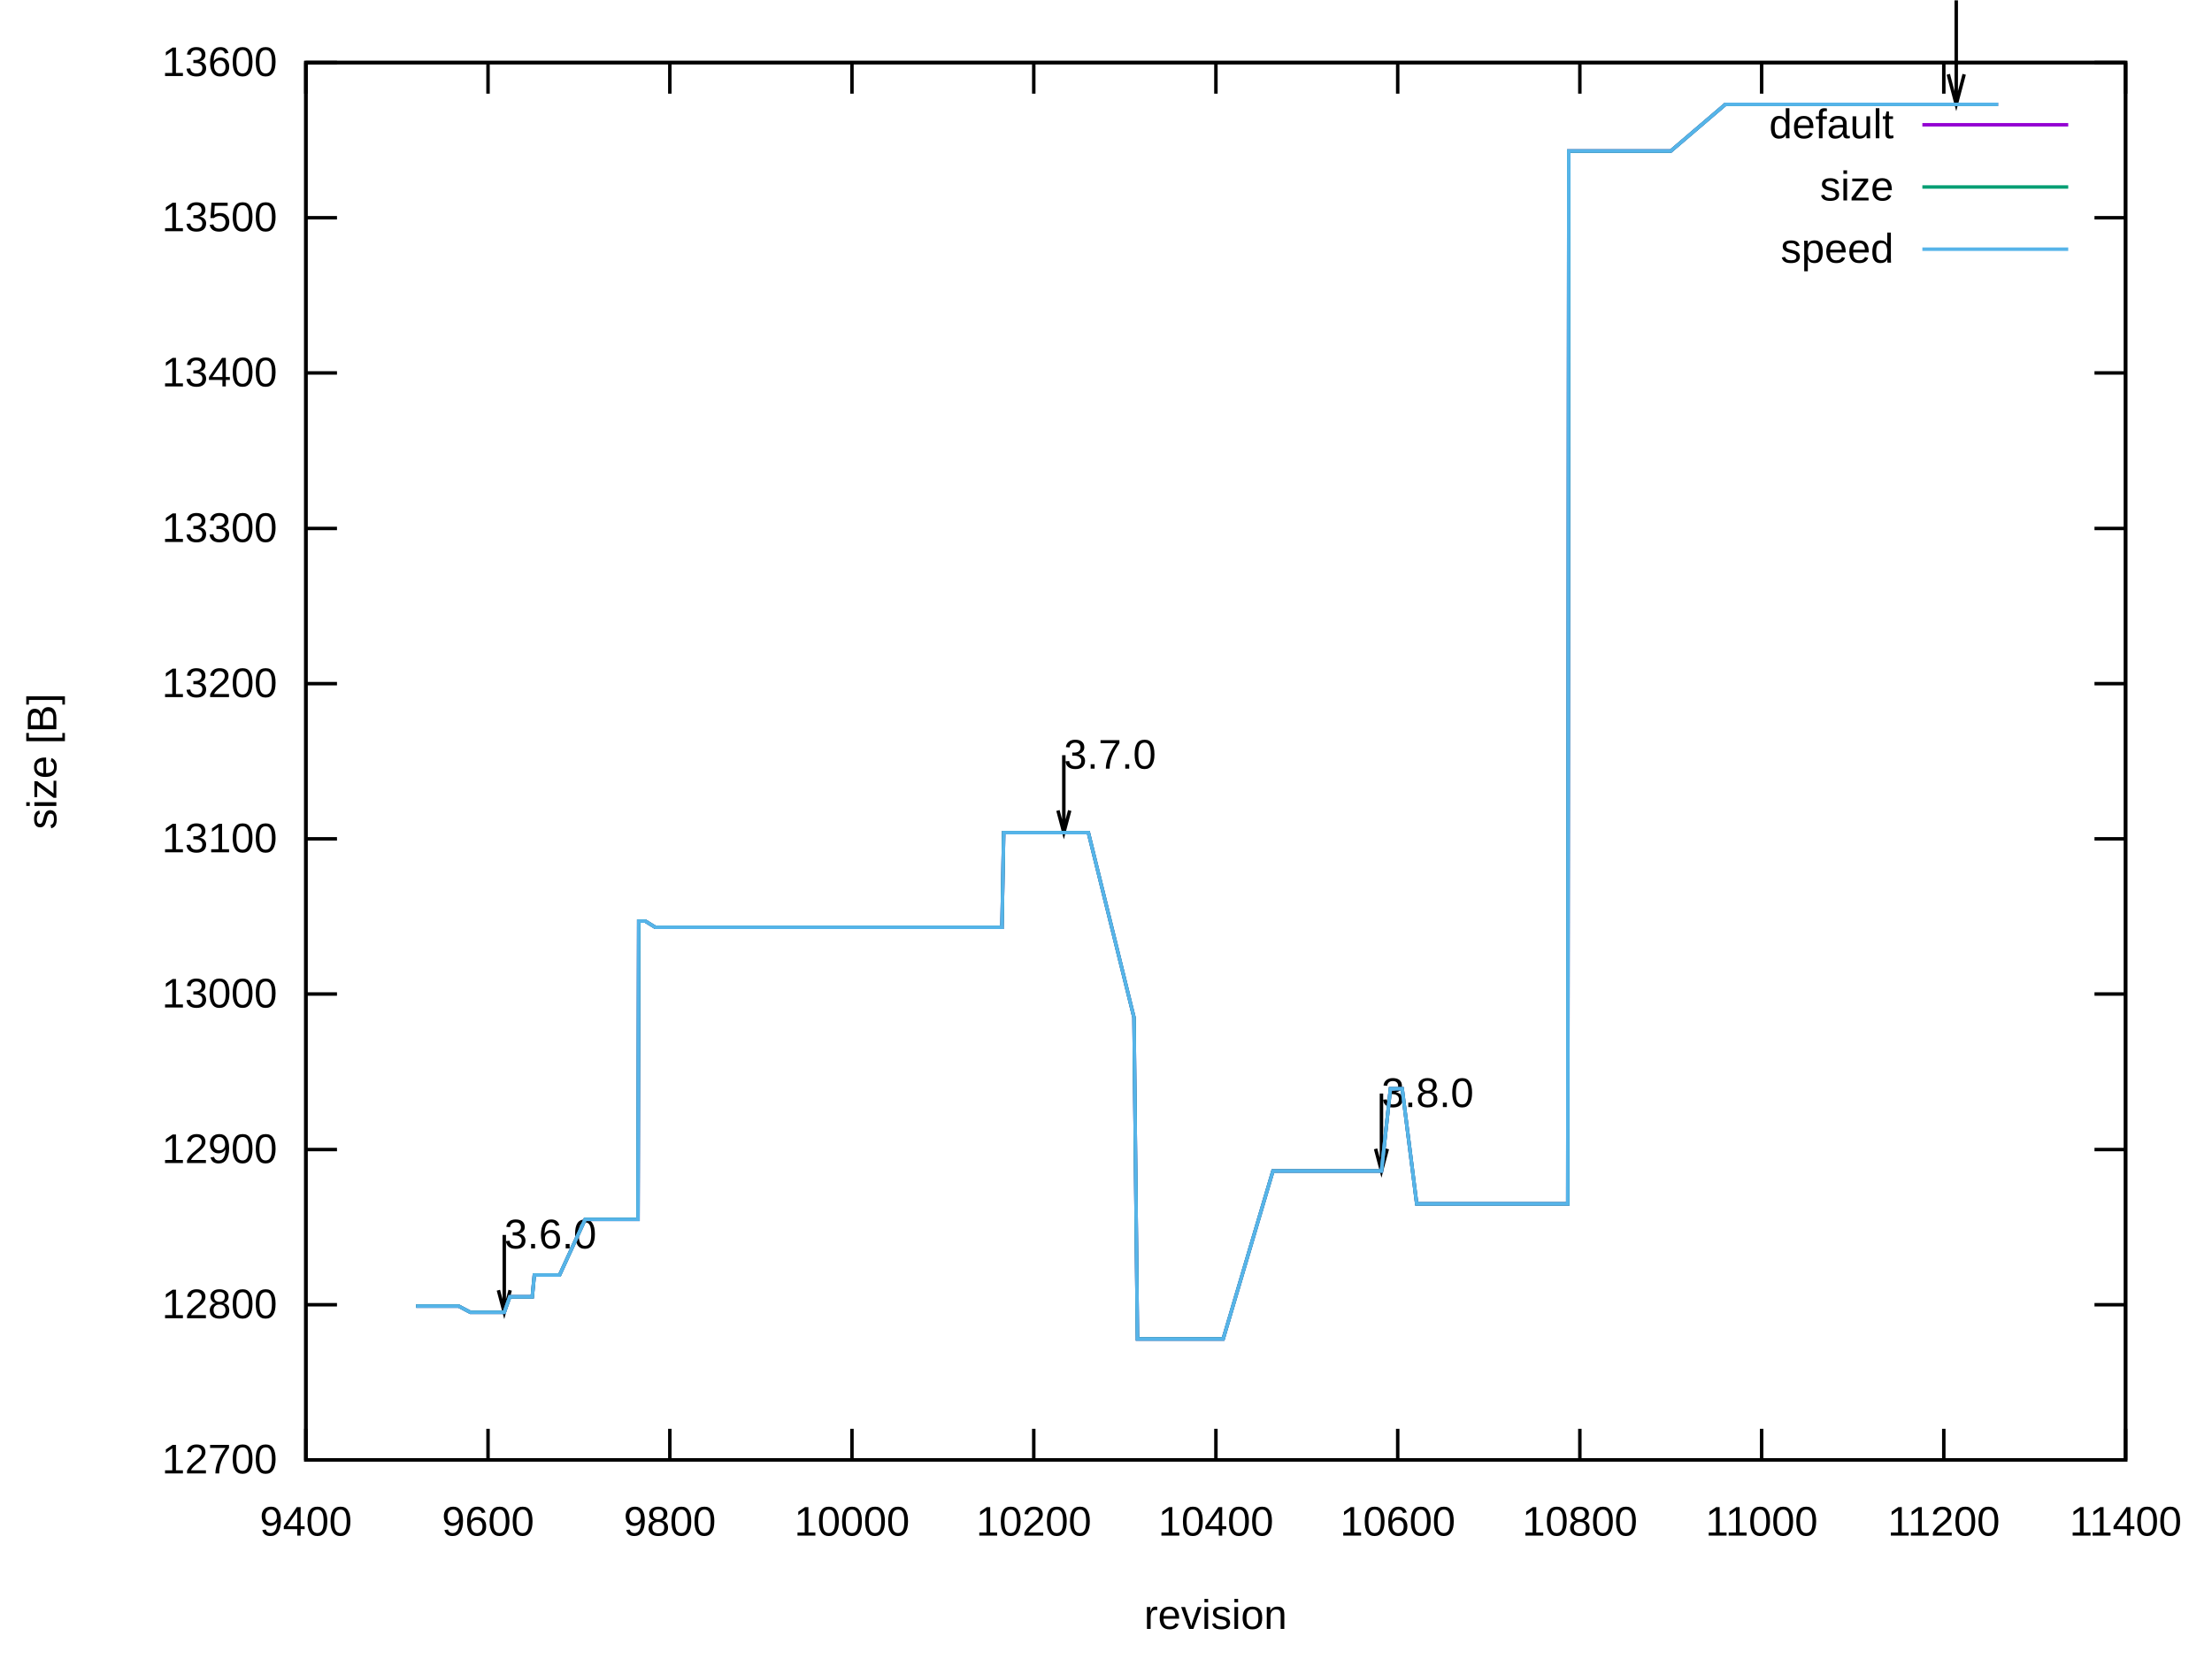
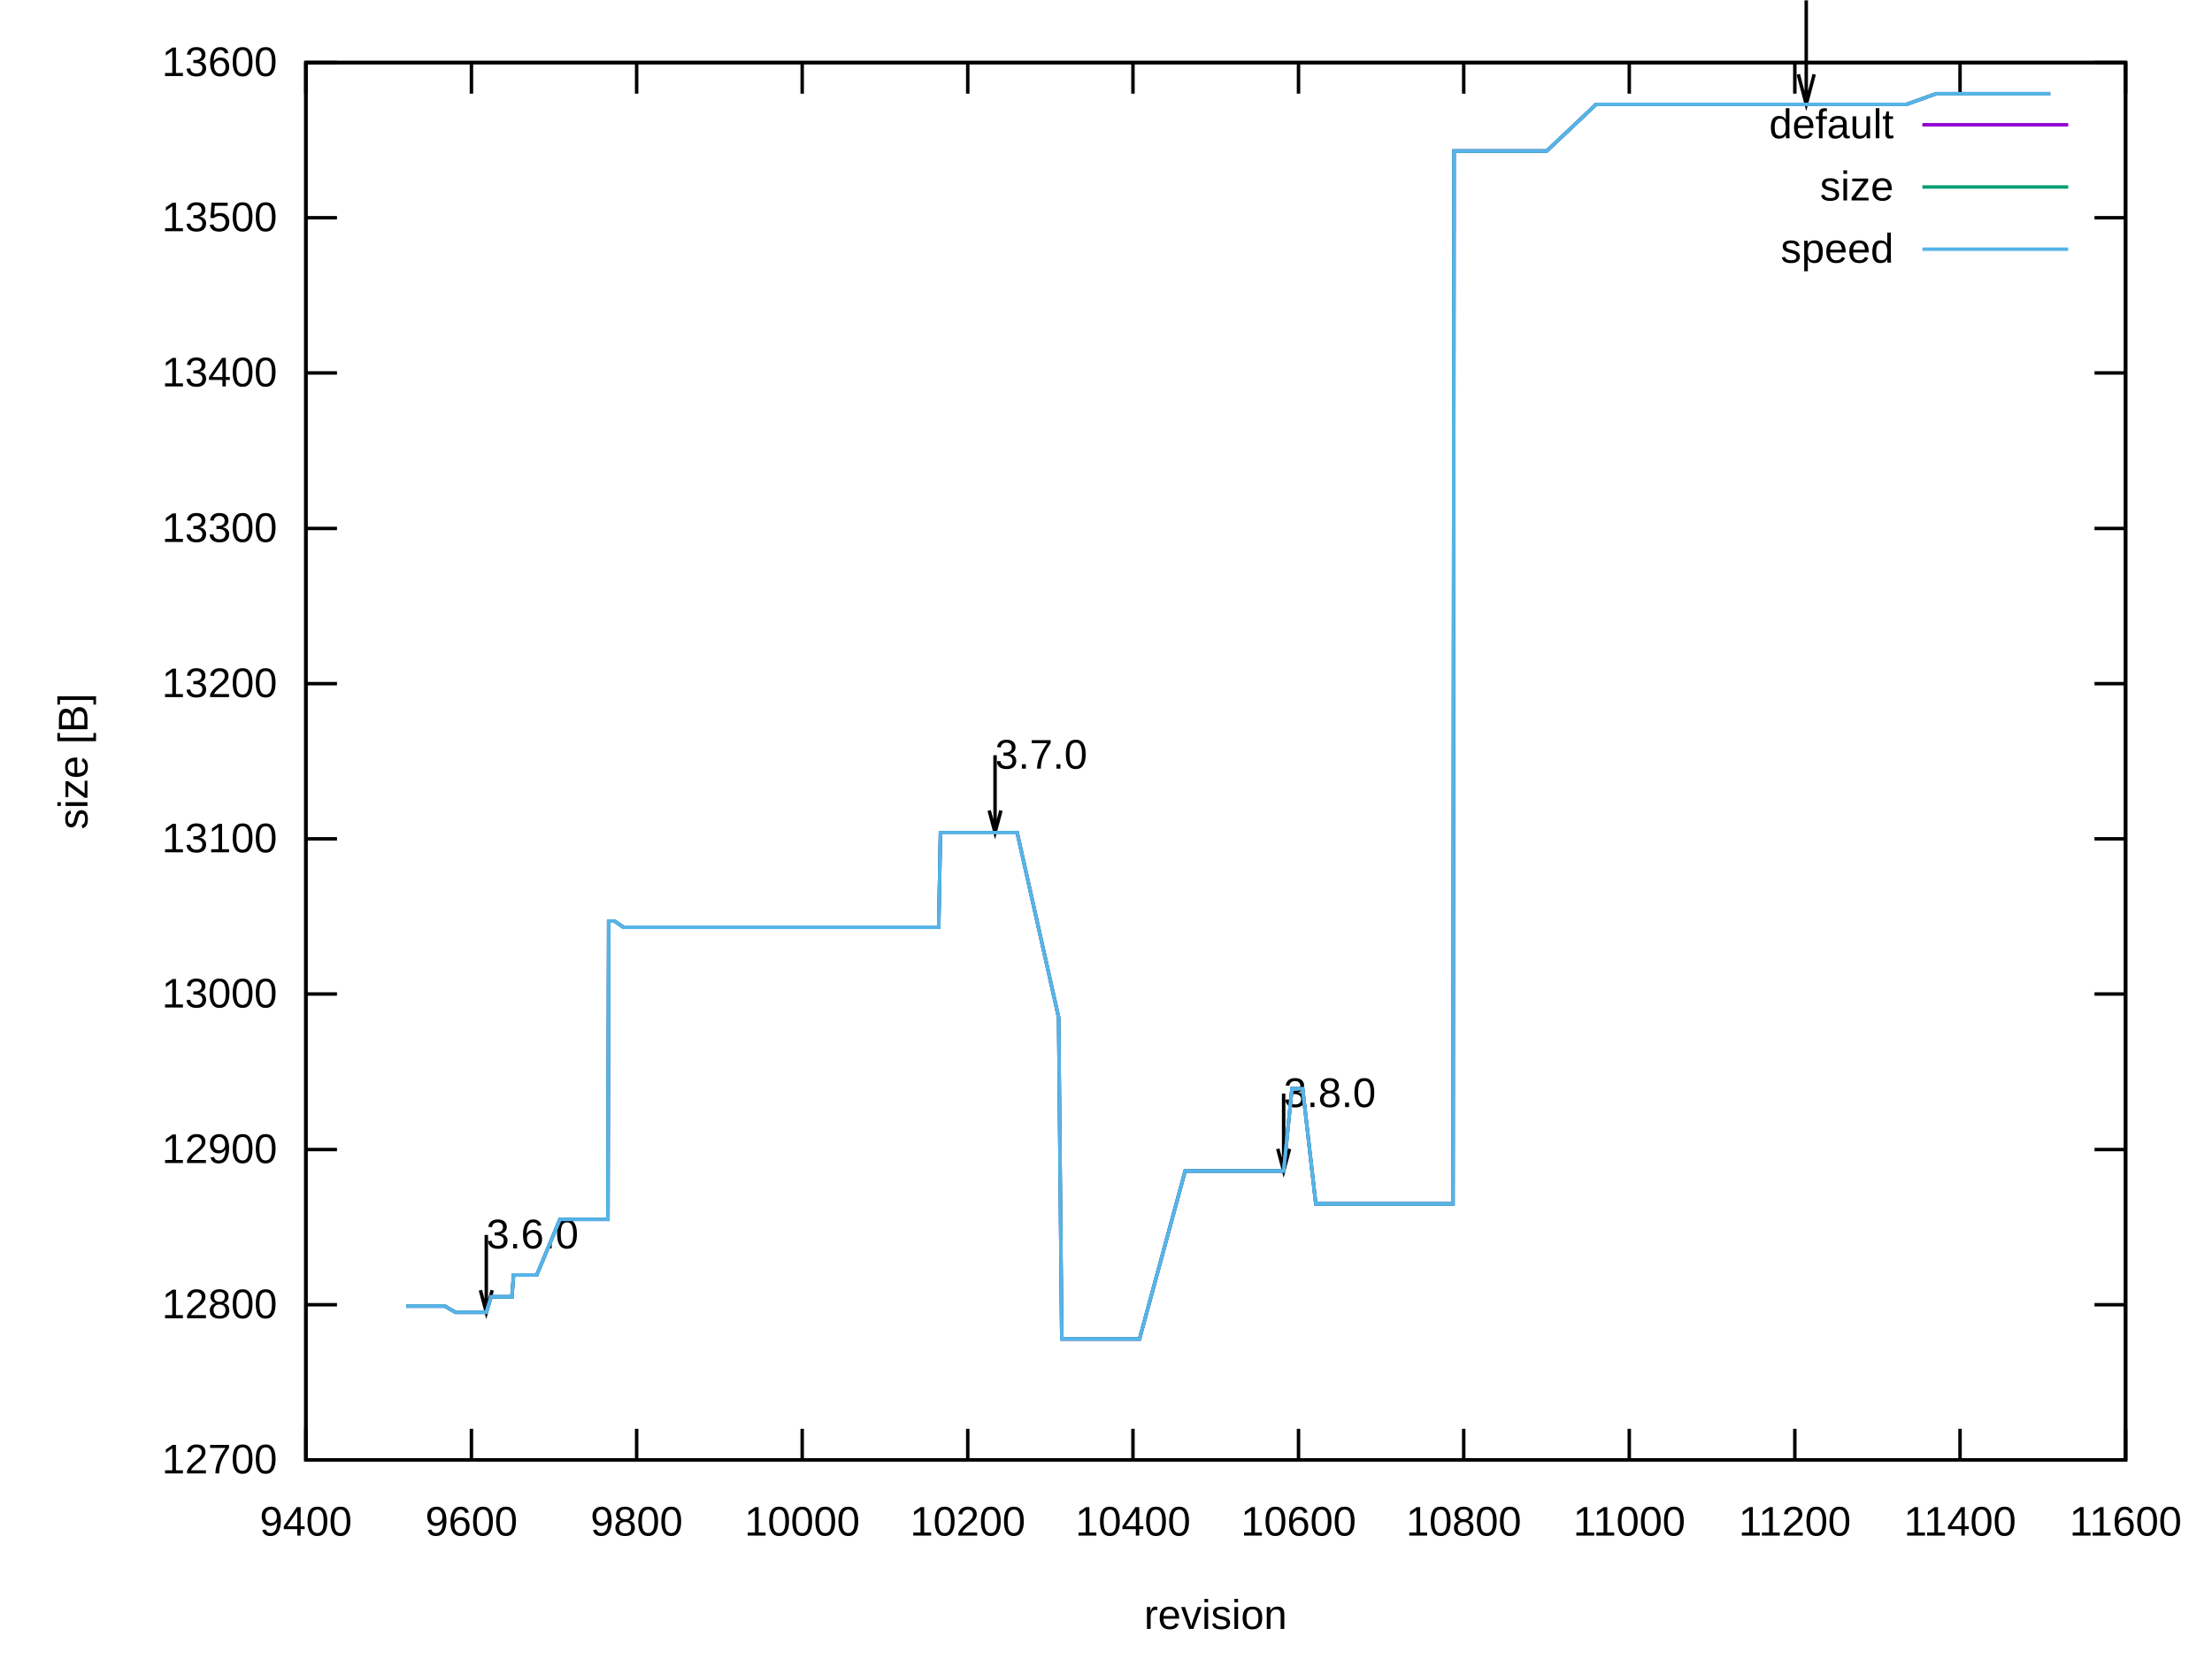
<svg xmlns="http://www.w3.org/2000/svg" xmlns:xlink="http://www.w3.org/1999/xlink" width="640" height="480" viewBox="0 0 640 480">
  <g id="gnuplot_canvas">
    <rect x="0" y="0" width="640" height="480" fill="none" />
    <defs>
      <circle id="gpDot" r="0.5" stroke-width="0.5" stroke="currentColor" />
      <path id="gpPt0" stroke-width="0.222" stroke="currentColor" d="M-1,0 h2 M0,-1 v2" />
      <path id="gpPt1" stroke-width="0.222" stroke="currentColor" d="M-1,-1 L1,1 M1,-1 L-1,1" />
      <path id="gpPt2" stroke-width="0.222" stroke="currentColor" d="M-1,0 L1,0 M0,-1 L0,1 M-1,-1 L1,1 M-1,1 L1,-1" />
      <rect id="gpPt3" stroke-width="0.222" stroke="currentColor" x="-1" y="-1" width="2" height="2" />
      <rect id="gpPt4" stroke-width="0.222" stroke="currentColor" fill="currentColor" x="-1" y="-1" width="2" height="2" />
      <circle id="gpPt5" stroke-width="0.222" stroke="currentColor" cx="0" cy="0" r="1" />
      <use xlink:href="#gpPt5" id="gpPt6" fill="currentColor" stroke="none" />
      <path id="gpPt7" stroke-width="0.222" stroke="currentColor" d="M0,-1.33 L-1.33,0.67 L1.33,0.67 z" />
      <use xlink:href="#gpPt7" id="gpPt8" fill="currentColor" stroke="none" />
      <use xlink:href="#gpPt7" id="gpPt9" stroke="currentColor" transform="rotate(180)" />
      <use xlink:href="#gpPt9" id="gpPt10" fill="currentColor" stroke="none" />
      <use xlink:href="#gpPt3" id="gpPt11" stroke="currentColor" transform="rotate(45)" />
      <use xlink:href="#gpPt11" id="gpPt12" fill="currentColor" stroke="none" />
      <path id="gpPt13" stroke-width="0.222" stroke="currentColor" d="M0,1.330 L1.265,0.411 L0.782,-1.067 L-0.782,-1.076 L-1.265,0.411 z" />
      <use xlink:href="#gpPt13" id="gpPt14" fill="currentColor" stroke="none" />
      <filter id="textbox" filterUnits="objectBoundingBox" x="0" y="0" height="1" width="1">
        <feFlood flood-color="white" flood-opacity="1" result="bgnd" />
        <feComposite in="SourceGraphic" in2="bgnd" operator="atop" />
      </filter>
      <filter id="greybox" filterUnits="objectBoundingBox" x="0" y="0" height="1" width="1">
        <feFlood flood-color="lightgrey" flood-opacity="1" result="grey" />
        <feComposite in="SourceGraphic" in2="grey" operator="atop" />
      </filter>
    </defs>
    <g fill="none" color="white" stroke="currentColor" stroke-width="1.00" stroke-linecap="butt" stroke-linejoin="miter">
</g>
    <g fill="none" color="black" stroke="currentColor" stroke-width="1.00" stroke-linecap="butt" stroke-linejoin="miter">
      <path stroke="black" d="M88.5,422.4 L97.5,422.4 M615.0,422.4 L606.0,422.4  " />
      <g transform="translate(80.2,426.3)" stroke="none" fill="black" font-family="Arial" font-size="12.00" text-anchor="end">
        <text>
          <tspan font-family="Arial"> 12700</tspan>
        </text>
      </g>
    </g>
    <g fill="none" color="black" stroke="currentColor" stroke-width="1.00" stroke-linecap="butt" stroke-linejoin="miter">
      <path stroke="black" d="M88.5,377.5 L97.5,377.5 M615.0,377.5 L606.0,377.5  " />
      <g transform="translate(80.2,381.4)" stroke="none" fill="black" font-family="Arial" font-size="12.00" text-anchor="end">
        <text>
          <tspan font-family="Arial"> 12800</tspan>
        </text>
      </g>
    </g>
    <g fill="none" color="black" stroke="currentColor" stroke-width="1.00" stroke-linecap="butt" stroke-linejoin="miter">
      <path stroke="black" d="M88.5,332.6 L97.5,332.6 M615.0,332.6 L606.0,332.6  " />
      <g transform="translate(80.2,336.5)" stroke="none" fill="black" font-family="Arial" font-size="12.00" text-anchor="end">
        <text>
          <tspan font-family="Arial"> 12900</tspan>
        </text>
      </g>
    </g>
    <g fill="none" color="black" stroke="currentColor" stroke-width="1.00" stroke-linecap="butt" stroke-linejoin="miter">
      <path stroke="black" d="M88.5,287.6 L97.5,287.6 M615.0,287.6 L606.0,287.6  " />
      <g transform="translate(80.2,291.5)" stroke="none" fill="black" font-family="Arial" font-size="12.00" text-anchor="end">
        <text>
          <tspan font-family="Arial"> 13000</tspan>
        </text>
      </g>
    </g>
    <g fill="none" color="black" stroke="currentColor" stroke-width="1.00" stroke-linecap="butt" stroke-linejoin="miter">
      <path stroke="black" d="M88.5,242.7 L97.5,242.7 M615.0,242.7 L606.0,242.7  " />
      <g transform="translate(80.2,246.6)" stroke="none" fill="black" font-family="Arial" font-size="12.00" text-anchor="end">
        <text>
          <tspan font-family="Arial"> 13100</tspan>
        </text>
      </g>
    </g>
    <g fill="none" color="black" stroke="currentColor" stroke-width="1.00" stroke-linecap="butt" stroke-linejoin="miter">
      <path stroke="black" d="M88.5,197.8 L97.5,197.8 M615.0,197.8 L606.0,197.8  " />
      <g transform="translate(80.2,201.7)" stroke="none" fill="black" font-family="Arial" font-size="12.00" text-anchor="end">
        <text>
          <tspan font-family="Arial"> 13200</tspan>
        </text>
      </g>
    </g>
    <g fill="none" color="black" stroke="currentColor" stroke-width="1.00" stroke-linecap="butt" stroke-linejoin="miter">
      <path stroke="black" d="M88.5,152.9 L97.5,152.9 M615.0,152.9 L606.0,152.9  " />
      <g transform="translate(80.2,156.8)" stroke="none" fill="black" font-family="Arial" font-size="12.00" text-anchor="end">
        <text>
          <tspan font-family="Arial"> 13300</tspan>
        </text>
      </g>
    </g>
    <g fill="none" color="black" stroke="currentColor" stroke-width="1.00" stroke-linecap="butt" stroke-linejoin="miter">
      <path stroke="black" d="M88.5,107.9 L97.5,107.9 M615.0,107.9 L606.0,107.9  " />
      <g transform="translate(80.2,111.8)" stroke="none" fill="black" font-family="Arial" font-size="12.00" text-anchor="end">
        <text>
          <tspan font-family="Arial"> 13400</tspan>
        </text>
      </g>
    </g>
    <g fill="none" color="black" stroke="currentColor" stroke-width="1.00" stroke-linecap="butt" stroke-linejoin="miter">
      <path stroke="black" d="M88.5,63.0 L97.5,63.0 M615.0,63.0 L606.0,63.0  " />
      <g transform="translate(80.2,66.9)" stroke="none" fill="black" font-family="Arial" font-size="12.00" text-anchor="end">
        <text>
          <tspan font-family="Arial"> 13500</tspan>
        </text>
      </g>
    </g>
    <g fill="none" color="black" stroke="currentColor" stroke-width="1.00" stroke-linecap="butt" stroke-linejoin="miter">
      <path stroke="black" d="M88.5,18.1 L97.5,18.1 M615.0,18.1 L606.0,18.1  " />
      <g transform="translate(80.2,22.0)" stroke="none" fill="black" font-family="Arial" font-size="12.00" text-anchor="end">
        <text>
          <tspan font-family="Arial"> 13600</tspan>
        </text>
      </g>
    </g>
    <g fill="none" color="black" stroke="currentColor" stroke-width="1.00" stroke-linecap="butt" stroke-linejoin="miter">
      <path stroke="black" d="M88.5,422.4 L88.5,413.4 M88.5,18.1 L88.5,27.1  " />
      <g transform="translate(88.5,444.3)" stroke="none" fill="black" font-family="Arial" font-size="12.00" text-anchor="middle">
        <text>
          <tspan font-family="Arial"> 9400</tspan>
        </text>
      </g>
    </g>
    <g fill="none" color="black" stroke="currentColor" stroke-width="1.00" stroke-linecap="butt" stroke-linejoin="miter">
-       <path stroke="black" d="M141.2,422.4 L141.2,413.4 M141.2,18.1 L141.2,27.1  " />
-       <g transform="translate(141.2,444.3)" stroke="none" fill="black" font-family="Arial" font-size="12.00" text-anchor="middle">
+       <path stroke="black" d="M136.4,422.4 L136.4,413.4 M136.4,18.1 L136.4,27.1  " />
+       <g transform="translate(136.4,444.3)" stroke="none" fill="black" font-family="Arial" font-size="12.00" text-anchor="middle">
        <text>
          <tspan font-family="Arial"> 9600</tspan>
        </text>
      </g>
    </g>
    <g fill="none" color="black" stroke="currentColor" stroke-width="1.00" stroke-linecap="butt" stroke-linejoin="miter">
-       <path stroke="black" d="M193.8,422.4 L193.8,413.4 M193.8,18.1 L193.8,27.1  " />
-       <g transform="translate(193.8,444.3)" stroke="none" fill="black" font-family="Arial" font-size="12.00" text-anchor="middle">
+       <path stroke="black" d="M184.2,422.4 L184.2,413.4 M184.2,18.1 L184.2,27.1  " />
+       <g transform="translate(184.2,444.3)" stroke="none" fill="black" font-family="Arial" font-size="12.00" text-anchor="middle">
        <text>
          <tspan font-family="Arial"> 9800</tspan>
        </text>
      </g>
    </g>
    <g fill="none" color="black" stroke="currentColor" stroke-width="1.00" stroke-linecap="butt" stroke-linejoin="miter">
-       <path stroke="black" d="M246.5,422.4 L246.5,413.4 M246.5,18.1 L246.5,27.1  " />
-       <g transform="translate(246.5,444.3)" stroke="none" fill="black" font-family="Arial" font-size="12.00" text-anchor="middle">
+       <path stroke="black" d="M232.1,422.4 L232.1,413.4 M232.1,18.1 L232.1,27.1  " />
+       <g transform="translate(232.1,444.3)" stroke="none" fill="black" font-family="Arial" font-size="12.00" text-anchor="middle">
        <text>
          <tspan font-family="Arial"> 10000</tspan>
        </text>
      </g>
    </g>
    <g fill="none" color="black" stroke="currentColor" stroke-width="1.00" stroke-linecap="butt" stroke-linejoin="miter">
-       <path stroke="black" d="M299.1,422.4 L299.1,413.4 M299.1,18.1 L299.1,27.1  " />
-       <g transform="translate(299.1,444.3)" stroke="none" fill="black" font-family="Arial" font-size="12.00" text-anchor="middle">
+       <path stroke="black" d="M280.0,422.4 L280.0,413.4 M280.0,18.1 L280.0,27.1  " />
+       <g transform="translate(280.0,444.3)" stroke="none" fill="black" font-family="Arial" font-size="12.00" text-anchor="middle">
        <text>
          <tspan font-family="Arial"> 10200</tspan>
        </text>
      </g>
    </g>
    <g fill="none" color="black" stroke="currentColor" stroke-width="1.00" stroke-linecap="butt" stroke-linejoin="miter">
-       <path stroke="black" d="M351.8,422.4 L351.8,413.4 M351.8,18.1 L351.8,27.1  " />
-       <g transform="translate(351.8,444.3)" stroke="none" fill="black" font-family="Arial" font-size="12.00" text-anchor="middle">
+       <path stroke="black" d="M327.8,422.4 L327.8,413.4 M327.8,18.1 L327.8,27.1  " />
+       <g transform="translate(327.8,444.3)" stroke="none" fill="black" font-family="Arial" font-size="12.00" text-anchor="middle">
        <text>
          <tspan font-family="Arial"> 10400</tspan>
        </text>
      </g>
    </g>
    <g fill="none" color="black" stroke="currentColor" stroke-width="1.00" stroke-linecap="butt" stroke-linejoin="miter">
-       <path stroke="black" d="M404.4,422.4 L404.4,413.4 M404.4,18.1 L404.4,27.1  " />
-       <g transform="translate(404.4,444.3)" stroke="none" fill="black" font-family="Arial" font-size="12.00" text-anchor="middle">
+       <path stroke="black" d="M375.7,422.4 L375.7,413.4 M375.7,18.1 L375.7,27.1  " />
+       <g transform="translate(375.7,444.3)" stroke="none" fill="black" font-family="Arial" font-size="12.00" text-anchor="middle">
        <text>
          <tspan font-family="Arial"> 10600</tspan>
        </text>
      </g>
    </g>
    <g fill="none" color="black" stroke="currentColor" stroke-width="1.00" stroke-linecap="butt" stroke-linejoin="miter">
-       <path stroke="black" d="M457.1,422.4 L457.1,413.4 M457.1,18.1 L457.1,27.1  " />
-       <g transform="translate(457.1,444.3)" stroke="none" fill="black" font-family="Arial" font-size="12.00" text-anchor="middle">
+       <path stroke="black" d="M423.5,422.4 L423.5,413.4 M423.5,18.1 L423.5,27.1  " />
+       <g transform="translate(423.5,444.3)" stroke="none" fill="black" font-family="Arial" font-size="12.00" text-anchor="middle">
        <text>
          <tspan font-family="Arial"> 10800</tspan>
        </text>
      </g>
    </g>
    <g fill="none" color="black" stroke="currentColor" stroke-width="1.00" stroke-linecap="butt" stroke-linejoin="miter">
-       <path stroke="black" d="M509.7,422.4 L509.7,413.4 M509.7,18.1 L509.7,27.1  " />
-       <g transform="translate(509.7,444.3)" stroke="none" fill="black" font-family="Arial" font-size="12.00" text-anchor="middle">
+       <path stroke="black" d="M471.4,422.4 L471.4,413.4 M471.4,18.1 L471.4,27.1  " />
+       <g transform="translate(471.4,444.3)" stroke="none" fill="black" font-family="Arial" font-size="12.00" text-anchor="middle">
        <text>
          <tspan font-family="Arial"> 11000</tspan>
        </text>
      </g>
    </g>
    <g fill="none" color="black" stroke="currentColor" stroke-width="1.00" stroke-linecap="butt" stroke-linejoin="miter">
-       <path stroke="black" d="M562.4,422.4 L562.4,413.4 M562.4,18.1 L562.4,27.1  " />
-       <g transform="translate(562.4,444.3)" stroke="none" fill="black" font-family="Arial" font-size="12.00" text-anchor="middle">
+       <path stroke="black" d="M519.3,422.4 L519.3,413.4 M519.3,18.1 L519.3,27.1  " />
+       <g transform="translate(519.3,444.3)" stroke="none" fill="black" font-family="Arial" font-size="12.00" text-anchor="middle">
        <text>
          <tspan font-family="Arial"> 11200</tspan>
+         </text>
+       </g>
+     </g>
+     <g fill="none" color="black" stroke="currentColor" stroke-width="1.00" stroke-linecap="butt" stroke-linejoin="miter">
+       <path stroke="black" d="M567.1,422.4 L567.1,413.4 M567.1,18.1 L567.1,27.1  " />
+       <g transform="translate(567.1,444.3)" stroke="none" fill="black" font-family="Arial" font-size="12.00" text-anchor="middle">
+         <text>
+           <tspan font-family="Arial"> 11400</tspan>
        </text>
      </g>
    </g>
    <g fill="none" color="black" stroke="currentColor" stroke-width="1.00" stroke-linecap="butt" stroke-linejoin="miter">
      <path stroke="black" d="M615.0,422.4 L615.0,413.4 M615.0,18.1 L615.0,27.1  " />
      <g transform="translate(615.0,444.3)" stroke="none" fill="black" font-family="Arial" font-size="12.00" text-anchor="middle">
        <text>
-           <tspan font-family="Arial"> 11400</tspan>
+           <tspan font-family="Arial"> 11600</tspan>
        </text>
      </g>
    </g>
    <g fill="none" color="black" stroke="currentColor" stroke-width="1.00" stroke-linecap="butt" stroke-linejoin="miter">
</g>
    <g fill="none" color="black" stroke="currentColor" stroke-width="1.00" stroke-linecap="butt" stroke-linejoin="miter">
      <path stroke="black" d="M88.5,18.1 L88.5,422.4 L615.0,422.4 L615.0,18.1 L88.5,18.1 Z  " />
-       <g transform="translate(145.9,361.2)" stroke="none" fill="black" font-family="Arial" font-size="12.00" text-anchor="start">
+       <g transform="translate(140.7,361.2)" stroke="none" fill="black" font-family="Arial" font-size="12.00" text-anchor="start">
        <text>
          <tspan font-family="Arial">3.6.0</tspan>
        </text>
      </g>
-       <g transform="translate(307.8,222.4)" stroke="none" fill="black" font-family="Arial" font-size="12.00" text-anchor="start">
+       <g transform="translate(287.9,222.4)" stroke="none" fill="black" font-family="Arial" font-size="12.00" text-anchor="start">
        <text>
          <tspan font-family="Arial">3.7.0</tspan>
        </text>
      </g>
-       <g transform="translate(399.7,320.3)" stroke="none" fill="black" font-family="Arial" font-size="12.00" text-anchor="start">
+       <g transform="translate(371.4,320.3)" stroke="none" fill="black" font-family="Arial" font-size="12.00" text-anchor="start">
        <text>
          <tspan font-family="Arial">3.8.0</tspan>
        </text>
      </g>
-       <path stroke="black" d="M144.2,373.3 L145.9,379.7 L147.6,373.3 M145.9,357.3 L145.9,379.7 M306.1,234.5 L307.8,240.9 L309.5,234.5   M307.8,218.5 L307.8,240.9 M398.0,332.4 L399.7,338.8 L401.4,332.4 M399.7,316.4 L399.7,338.8 M563.7,21.5   L566.0,30.2 L568.3,21.5 M566.0,0.1 L566.0,30.2  " />
-     </g>
-     <g fill="none" color="black" stroke="currentColor" stroke-width="1.00" stroke-linecap="butt" stroke-linejoin="miter">
-       <g transform="translate(16.3,220.3) rotate(270)" stroke="none" fill="black" font-family="Arial" font-size="12.00" text-anchor="middle">
+       <path stroke="black" d="M139.0,373.3 L140.7,379.7 L142.4,373.3 M140.7,357.3 L140.7,379.7 M286.2,234.5 L287.9,240.9 L289.6,234.5   M287.9,218.5 L287.9,240.9 M369.7,332.4 L371.4,338.8 L373.1,332.4 M371.4,316.4 L371.4,338.8 M520.3,21.5   L522.6,30.2 L524.9,21.5 M522.6,0.1 L522.6,30.2  " />
+     </g>
+     <g fill="none" color="black" stroke="currentColor" stroke-width="1.00" stroke-linecap="butt" stroke-linejoin="miter">
+       <g transform="translate(25.3,220.3) rotate(270)" stroke="none" fill="black" font-family="Arial" font-size="12.00" text-anchor="middle">
        <text>
          <tspan font-family="Arial">size [B]</tspan>
        </text>
      </g>
    </g>
    <g fill="none" color="black" stroke="currentColor" stroke-width="1.00" stroke-linecap="butt" stroke-linejoin="miter">
      <g transform="translate(351.7,471.3)" stroke="none" fill="black" font-family="Arial" font-size="12.00" text-anchor="middle">
        <text>
          <tspan font-family="Arial">revision</tspan>
        </text>
      </g>
    </g>
    <g fill="none" color="black" stroke="currentColor" stroke-width="1.00" stroke-linecap="butt" stroke-linejoin="miter">
</g>
    <g id="gnuplot_plot_1">
      <g fill="none" color="black" stroke="currentColor" stroke-width="1.00" stroke-linecap="butt" stroke-linejoin="miter">
        <g transform="translate(547.9,40.0)" stroke="none" fill="black" font-family="Arial" font-size="12.00" text-anchor="end">
          <text>
            <tspan font-family="Arial">default</tspan>
          </text>
        </g>
      </g>
      <g fill="none" color="black" stroke="currentColor" stroke-width="1.00" stroke-linecap="butt" stroke-linejoin="miter">
-         <path stroke="rgb(148,   0, 211)" d="M556.2,36.1 L598.4,36.1 M120.4,377.9 L125.4,377.9 L128.0,377.9 L132.7,377.9 L136.1,379.7 L138.3,379.7   L140.1,379.7 L141.4,379.7 L141.7,379.7 L141.9,379.7 L142.2,379.7 L145.9,379.7 L147.5,375.2 L149.6,375.2   L150.4,375.2 L150.6,375.2 L150.9,375.2 L151.2,375.2 L151.7,375.2 L153.0,375.2 L153.3,375.2 L154.0,375.2   L154.6,368.9 L155.1,368.9 L155.4,368.9 L156.7,368.9 L157.5,368.9 L158.0,368.9 L158.3,368.9 L158.5,368.9   L161.9,368.9 L169.3,352.8 L175.4,352.8 L178.0,352.8 L179.8,352.8 L180.9,352.8 L183.5,352.8 L184.3,352.8   L184.6,352.8 L184.8,266.5 L185.1,266.5 L186.7,266.5 L189.6,268.3 L191.2,268.3 L191.4,268.3 L192.0,268.3   L193.0,268.3 L194.6,268.3 L195.6,268.3 L195.9,268.3 L197.7,268.3 L198.5,268.3 L198.8,268.3 L199.1,268.3   L201.7,268.3 L202.2,268.3 L203.3,268.3 L214.6,268.3 L233.0,268.3 L234.1,268.3 L234.6,268.3 L234.9,268.3   L236.2,268.3 L236.4,268.3 L237.0,268.3 L237.2,268.3 L238.3,268.3 L240.1,268.3 L242.2,268.3 L244.9,268.3   L245.7,268.3 L246.5,268.3 L250.9,268.3 L259.1,268.3 L261.7,268.3 L264.6,268.3 L265.4,268.3 L266.7,268.3   L267.5,268.3 L274.9,268.3 L279.1,268.3 L285.1,268.3 L289.4,268.3 L289.9,268.3 L290.4,240.9 L292.3,240.9   L294.1,240.9 L294.4,240.9 L295.2,240.9 L297.0,240.9 L301.5,240.9 L302.0,240.9 L307.8,240.9 L308.8,240.9   L309.6,240.9 L314.9,240.9 L328.1,294.4 L329.1,387.4 L336.0,387.4 L337.3,387.4 L338.3,387.4 L338.6,387.4   L342.8,387.4 L343.1,387.4 L344.9,387.4 L353.9,387.4 L368.3,338.8 L376.8,338.8 L380.7,338.8 L388.6,338.8   L393.3,338.8 L399.7,338.8 L402.3,315.0 L404.7,315.0 L405.7,315.0 L409.9,348.3 L414.9,348.3 L416.2,348.3   L419.1,348.3 L420.2,348.3 L422.3,348.3 L426.0,348.3 L450.5,348.3 L452.3,348.3 L453.4,348.3 L453.6,348.3   L453.9,43.7 L454.4,43.7 L457.1,43.7 L483.4,43.7 L499.2,30.2 L502.9,30.2 L532.6,30.2 L536.0,30.2   L549.2,30.2 L566.0,30.2 L578.1,30.2  " />
+         <path stroke="rgb(148,   0, 211)" d="M556.2,36.1 L598.4,36.1 M117.5,377.9 L122.0,377.9 L124.4,377.9 L128.7,377.9 L131.8,379.7 L133.7,379.7   L135.4,379.7 L136.6,379.7 L136.8,379.7 L137.1,379.7 L137.3,379.7 L140.7,379.7 L142.1,375.2 L144.0,375.2   L144.7,375.2 L145.0,375.2 L145.2,375.2 L145.5,375.2 L145.9,375.2 L147.1,375.2 L147.4,375.2 L148.1,375.2   L148.6,368.9 L149.0,368.9 L149.3,368.9 L150.5,368.9 L151.2,368.9 L151.7,368.9 L151.9,368.9 L152.2,368.9   L155.3,368.9 L162.0,352.8 L167.5,352.8 L169.9,352.8 L171.5,352.8 L172.5,352.8 L174.9,352.8 L175.6,352.8   L175.9,352.8 L176.1,266.5 L176.3,266.5 L177.8,266.5 L180.4,268.3 L181.8,268.3 L182.1,268.3 L182.6,268.3   L183.5,268.3 L184.9,268.3 L185.9,268.3 L186.1,268.3 L187.8,268.3 L188.5,268.3 L188.8,268.3 L189.0,268.3   L191.4,268.3 L191.9,268.3 L192.8,268.3 L203.1,268.3 L219.9,268.3 L220.8,268.3 L221.3,268.3 L221.6,268.3   L222.8,268.3 L223.0,268.3 L223.5,268.3 L223.7,268.3 L224.7,268.3 L226.3,268.3 L228.3,268.3 L230.7,268.3   L231.4,268.3 L232.1,268.3 L236.2,268.3 L243.6,268.3 L246.0,268.3 L248.6,268.3 L249.3,268.3 L250.5,268.3   L251.2,268.3 L257.9,268.3 L261.8,268.3 L267.3,268.3 L271.1,268.3 L271.6,268.3 L272.1,240.9 L273.7,240.9   L275.4,240.9 L275.6,240.9 L276.4,240.9 L278.0,240.9 L282.1,240.9 L282.6,240.9 L287.9,240.9 L288.8,240.9   L289.5,240.9 L294.3,240.9 L306.3,294.4 L307.2,387.4 L313.5,387.4 L314.7,387.4 L315.6,387.4 L315.9,387.4   L319.7,387.4 L319.9,387.4 L321.6,387.4 L329.7,387.4 L342.9,338.8 L350.6,338.8 L354.1,338.8 L361.3,338.8   L365.6,338.8 L371.4,338.8 L373.8,315.0 L375.9,315.0 L376.9,315.0 L380.7,348.3 L385.3,348.3 L386.5,348.3   L389.1,348.3 L390.0,348.3 L392.0,348.3 L395.3,348.3 L417.6,348.3 L419.2,348.3 L420.2,348.3 L420.4,348.3   L420.7,43.7 L421.2,43.7 L423.5,43.7 L447.5,43.7 L461.8,30.2 L465.2,30.2 L492.2,30.2 L495.3,30.2   L507.3,30.2 L522.6,30.2 L533.6,30.2 L550.4,30.2 L551.6,30.2 L560.2,27.1 L575.5,27.1 L576.2,27.1   L578.4,27.1 L592.7,27.1 L593.2,27.1  " />
      </g>
    </g>
    <g id="gnuplot_plot_2">
      <g fill="none" color="black" stroke="currentColor" stroke-width="1.00" stroke-linecap="butt" stroke-linejoin="miter">
        <g transform="translate(547.9,58.0)" stroke="none" fill="black" font-family="Arial" font-size="12.00" text-anchor="end">
          <text>
            <tspan font-family="Arial">size</tspan>
          </text>
        </g>
      </g>
      <g fill="none" color="black" stroke="currentColor" stroke-width="1.00" stroke-linecap="butt" stroke-linejoin="miter">
-         <path stroke="rgb(  0, 158, 115)" d="M556.2,54.1 L598.4,54.1 M120.4,377.9 L125.4,377.9 L128.0,377.9 L132.7,377.9 L136.1,379.7 L138.3,379.7   L140.1,379.7 L141.4,379.7 L141.7,379.7 L141.9,379.7 L142.2,379.7 L145.9,379.7 L147.5,375.2 L149.6,375.2   L150.4,375.2 L150.6,375.2 L150.9,375.2 L151.2,375.2 L151.7,375.2 L153.0,375.2 L153.3,375.2 L154.0,375.2   L154.6,368.9 L155.1,368.9 L155.4,368.9 L156.7,368.9 L157.5,368.9 L158.0,368.9 L158.3,368.9 L158.5,368.9   L161.9,368.9 L169.3,352.8 L175.4,352.8 L178.0,352.8 L179.8,352.8 L180.9,352.8 L183.5,352.8 L184.3,352.8   L184.6,352.8 L184.8,266.5 L185.1,266.5 L186.7,266.5 L189.6,268.3 L191.2,268.3 L191.4,268.3 L192.0,268.3   L193.0,268.3 L194.6,268.3 L195.6,268.3 L195.9,268.3 L197.7,268.3 L198.5,268.3 L198.8,268.3 L199.1,268.3   L201.7,268.3 L202.2,268.3 L203.3,268.3 L214.6,268.3 L233.0,268.3 L234.1,268.3 L234.6,268.3 L234.9,268.3   L236.2,268.3 L236.4,268.3 L237.0,268.3 L237.2,268.3 L238.3,268.3 L240.1,268.3 L242.2,268.3 L244.9,268.3   L245.7,268.3 L246.5,268.3 L250.9,268.3 L259.1,268.3 L261.7,268.3 L264.6,268.3 L265.4,268.3 L266.7,268.3   L267.5,268.3 L274.9,268.3 L279.1,268.3 L285.1,268.3 L289.4,268.3 L289.9,268.3 L290.4,240.9 L292.3,240.9   L294.1,240.9 L294.4,240.9 L295.2,240.9 L297.0,240.9 L301.5,240.9 L302.0,240.9 L307.8,240.9 L308.8,240.9   L309.6,240.9 L314.9,240.9 L328.1,294.4 L329.1,387.4 L336.0,387.4 L337.3,387.4 L338.3,387.4 L338.6,387.4   L342.8,387.4 L343.1,387.4 L344.9,387.4 L353.9,387.4 L368.3,338.8 L376.8,338.8 L380.7,338.8 L388.6,338.8   L393.3,338.8 L399.7,338.8 L402.3,315.0 L404.7,315.0 L405.7,315.0 L409.9,348.3 L414.9,348.3 L416.2,348.3   L419.1,348.3 L420.2,348.3 L422.3,348.3 L426.0,348.3 L450.5,348.3 L452.3,348.3 L453.4,348.3 L453.6,348.3   L453.9,43.7 L454.4,43.7 L457.1,43.7 L483.4,43.7 L499.2,30.2 L502.9,30.2 L532.6,30.2 L536.0,30.2   L549.2,30.2 L566.0,30.2 L578.1,30.2  " />
+         <path stroke="rgb(  0, 158, 115)" d="M556.2,54.1 L598.4,54.1 M117.5,377.9 L122.0,377.9 L124.4,377.9 L128.7,377.9 L131.8,379.7 L133.7,379.7   L135.4,379.7 L136.6,379.7 L136.8,379.7 L137.1,379.7 L137.3,379.7 L140.7,379.7 L142.1,375.2 L144.0,375.2   L144.7,375.2 L145.0,375.2 L145.2,375.2 L145.5,375.2 L145.9,375.2 L147.1,375.2 L147.4,375.2 L148.1,375.2   L148.6,368.9 L149.0,368.9 L149.3,368.9 L150.5,368.9 L151.2,368.9 L151.7,368.9 L151.9,368.9 L152.2,368.9   L155.3,368.9 L162.0,352.8 L167.5,352.8 L169.9,352.8 L171.5,352.8 L172.5,352.8 L174.9,352.8 L175.6,352.8   L175.9,352.8 L176.1,266.5 L176.3,266.5 L177.8,266.5 L180.4,268.3 L181.8,268.3 L182.1,268.3 L182.6,268.3   L183.5,268.3 L184.9,268.3 L185.9,268.3 L186.1,268.3 L187.8,268.3 L188.5,268.3 L188.8,268.3 L189.0,268.3   L191.4,268.3 L191.9,268.3 L192.8,268.3 L203.1,268.3 L219.9,268.3 L220.8,268.3 L221.3,268.3 L221.6,268.3   L222.8,268.3 L223.0,268.3 L223.5,268.3 L223.7,268.3 L224.7,268.3 L226.3,268.3 L228.3,268.3 L230.7,268.3   L231.4,268.3 L232.1,268.3 L236.2,268.3 L243.6,268.3 L246.0,268.3 L248.6,268.3 L249.3,268.3 L250.5,268.3   L251.2,268.3 L257.9,268.3 L261.8,268.3 L267.3,268.3 L271.1,268.3 L271.6,268.3 L272.1,240.9 L273.7,240.9   L275.4,240.9 L275.6,240.9 L276.4,240.9 L278.0,240.9 L282.1,240.9 L282.6,240.9 L287.9,240.9 L288.8,240.9   L289.5,240.9 L294.3,240.9 L306.3,294.4 L307.2,387.4 L313.5,387.4 L314.7,387.4 L315.6,387.4 L315.9,387.4   L319.7,387.4 L319.9,387.4 L321.6,387.4 L329.7,387.4 L342.9,338.8 L350.6,338.8 L354.1,338.8 L361.3,338.8   L365.6,338.8 L371.4,338.8 L373.8,315.0 L375.9,315.0 L376.9,315.0 L380.7,348.3 L385.3,348.3 L386.5,348.3   L389.1,348.3 L390.0,348.3 L392.0,348.3 L395.3,348.3 L417.6,348.3 L419.2,348.3 L420.2,348.3 L420.4,348.3   L420.7,43.7 L421.2,43.7 L423.5,43.7 L447.5,43.7 L461.8,30.2 L465.2,30.2 L492.2,30.2 L495.3,30.2   L507.3,30.2 L522.6,30.2 L533.6,30.2 L550.4,30.2 L551.6,30.2 L560.2,27.1 L575.5,27.1 L576.2,27.1   L578.4,27.1 L592.7,27.1 L593.2,27.1  " />
      </g>
    </g>
    <g id="gnuplot_plot_3">
      <g fill="none" color="black" stroke="currentColor" stroke-width="1.00" stroke-linecap="butt" stroke-linejoin="miter">
        <g transform="translate(547.9,76.0)" stroke="none" fill="black" font-family="Arial" font-size="12.00" text-anchor="end">
          <text>
            <tspan font-family="Arial">speed</tspan>
          </text>
        </g>
      </g>
      <g fill="none" color="black" stroke="currentColor" stroke-width="1.00" stroke-linecap="butt" stroke-linejoin="miter">
-         <path stroke="rgb( 86, 180, 233)" d="M556.2,72.1 L598.4,72.1 M120.4,377.9 L125.4,377.9 L128.0,377.9 L132.7,377.9 L136.1,379.7 L138.3,379.7   L140.1,379.7 L141.4,379.7 L141.7,379.7 L141.9,379.7 L142.2,379.7 L145.9,379.7 L147.5,375.2 L149.6,375.2   L150.4,375.2 L150.6,375.2 L150.9,375.2 L151.2,375.2 L151.7,375.2 L153.0,375.2 L153.3,375.2 L154.0,375.2   L154.6,368.9 L155.1,368.9 L155.4,368.9 L156.7,368.9 L157.5,368.9 L158.0,368.9 L158.3,368.9 L158.5,368.9   L161.9,368.9 L169.3,352.8 L175.4,352.8 L178.0,352.8 L179.8,352.8 L180.9,352.8 L183.5,352.8 L184.3,352.8   L184.6,352.8 L184.8,266.5 L185.1,266.5 L186.7,266.5 L189.6,268.3 L191.2,268.3 L191.4,268.3 L192.0,268.3   L193.0,268.3 L194.6,268.3 L195.6,268.3 L195.9,268.3 L197.7,268.3 L198.5,268.3 L198.8,268.3 L199.1,268.3   L201.7,268.3 L202.2,268.3 L203.3,268.3 L214.6,268.3 L233.0,268.3 L234.1,268.3 L234.6,268.3 L234.9,268.3   L236.2,268.3 L236.4,268.3 L237.0,268.3 L237.2,268.3 L238.3,268.3 L240.1,268.3 L242.2,268.3 L244.9,268.3   L245.7,268.3 L246.5,268.3 L250.9,268.3 L259.1,268.3 L261.7,268.3 L264.6,268.3 L265.4,268.3 L266.7,268.3   L267.5,268.3 L274.9,268.3 L279.1,268.3 L285.1,268.3 L289.4,268.3 L289.9,268.3 L290.4,240.9 L292.3,240.9   L294.1,240.9 L294.4,240.9 L295.2,240.9 L297.0,240.9 L301.5,240.9 L302.0,240.9 L307.8,240.9 L308.8,240.9   L309.6,240.9 L314.9,240.9 L328.1,294.4 L329.1,387.4 L336.0,387.4 L337.3,387.4 L338.3,387.4 L338.6,387.4   L342.8,387.4 L343.1,387.4 L344.9,387.4 L353.9,387.4 L368.3,338.8 L376.8,338.8 L380.7,338.8 L388.6,338.8   L393.3,338.8 L399.7,338.8 L402.3,315.0 L404.7,315.0 L405.7,315.0 L409.9,348.3 L414.9,348.3 L416.2,348.3   L419.1,348.3 L420.2,348.3 L422.3,348.3 L426.0,348.3 L450.5,348.3 L452.3,348.3 L453.4,348.3 L453.6,348.3   L453.9,43.7 L454.4,43.7 L457.1,43.7 L483.4,43.7 L499.2,30.2 L502.9,30.2 L532.6,30.2 L536.0,30.2   L549.2,30.2 L566.0,30.2 L578.1,30.2  " />
+         <path stroke="rgb( 86, 180, 233)" d="M556.2,72.1 L598.4,72.1 M117.5,377.9 L122.0,377.9 L124.4,377.9 L128.7,377.9 L131.8,379.7 L133.7,379.7   L135.4,379.7 L136.6,379.7 L136.8,379.7 L137.1,379.7 L137.3,379.7 L140.7,379.7 L142.1,375.2 L144.0,375.2   L144.7,375.2 L145.0,375.2 L145.2,375.2 L145.5,375.2 L145.9,375.2 L147.1,375.2 L147.4,375.2 L148.1,375.2   L148.6,368.9 L149.0,368.9 L149.3,368.9 L150.5,368.9 L151.2,368.9 L151.7,368.9 L151.9,368.9 L152.2,368.9   L155.3,368.9 L162.0,352.8 L167.5,352.8 L169.9,352.8 L171.5,352.8 L172.5,352.8 L174.9,352.8 L175.6,352.8   L175.9,352.8 L176.1,266.5 L176.3,266.5 L177.8,266.5 L180.4,268.3 L181.8,268.3 L182.1,268.3 L182.6,268.3   L183.5,268.3 L184.9,268.3 L185.9,268.3 L186.1,268.3 L187.8,268.3 L188.5,268.3 L188.8,268.3 L189.0,268.3   L191.4,268.3 L191.9,268.3 L192.8,268.3 L203.1,268.3 L219.9,268.3 L220.8,268.3 L221.3,268.3 L221.6,268.3   L222.8,268.3 L223.0,268.3 L223.5,268.3 L223.7,268.3 L224.7,268.3 L226.3,268.3 L228.3,268.3 L230.7,268.3   L231.4,268.3 L232.1,268.3 L236.2,268.3 L243.6,268.3 L246.0,268.3 L248.6,268.3 L249.3,268.3 L250.5,268.3   L251.2,268.3 L257.9,268.3 L261.8,268.3 L267.3,268.3 L271.1,268.3 L271.6,268.3 L272.1,240.9 L273.7,240.9   L275.4,240.9 L275.6,240.9 L276.4,240.9 L278.0,240.9 L282.1,240.9 L282.6,240.9 L287.9,240.9 L288.8,240.9   L289.5,240.9 L294.3,240.9 L306.3,294.4 L307.2,387.4 L313.5,387.4 L314.7,387.4 L315.6,387.4 L315.9,387.4   L319.7,387.4 L319.9,387.4 L321.6,387.4 L329.7,387.4 L342.9,338.8 L350.6,338.8 L354.1,338.8 L361.3,338.8   L365.6,338.8 L371.4,338.8 L373.8,315.0 L375.9,315.0 L376.9,315.0 L380.7,348.3 L385.3,348.3 L386.5,348.3   L389.1,348.3 L390.0,348.3 L392.0,348.3 L395.3,348.3 L417.6,348.3 L419.2,348.3 L420.2,348.3 L420.4,348.3   L420.7,43.7 L421.2,43.7 L423.5,43.7 L447.5,43.7 L461.8,30.2 L465.2,30.2 L492.2,30.2 L495.3,30.2   L507.3,30.2 L522.6,30.2 L533.6,30.2 L550.4,30.2 L551.6,30.2 L560.2,27.1 L575.5,27.1 L576.2,27.1   L578.4,27.1 L592.7,27.1 L593.2,27.1  " />
      </g>
    </g>
    <g fill="none" color="white" stroke="rgb( 86, 180, 233)" stroke-width="2.00" stroke-linecap="butt" stroke-linejoin="miter">
</g>
    <g fill="none" color="black" stroke="currentColor" stroke-width="2.00" stroke-linecap="butt" stroke-linejoin="miter">
</g>
    <g fill="none" color="black" stroke="black" stroke-width="1.00" stroke-linecap="butt" stroke-linejoin="miter">
</g>
    <g fill="none" color="black" stroke="currentColor" stroke-width="1.00" stroke-linecap="butt" stroke-linejoin="miter">
      <path stroke="black" d="M88.5,18.1 L88.5,422.4 L615.0,422.4 L615.0,18.1 L88.5,18.1 Z  " />
    </g>
    <g fill="none" color="black" stroke="currentColor" stroke-width="1.00" stroke-linecap="butt" stroke-linejoin="miter">
</g>
  </g>
</svg>
